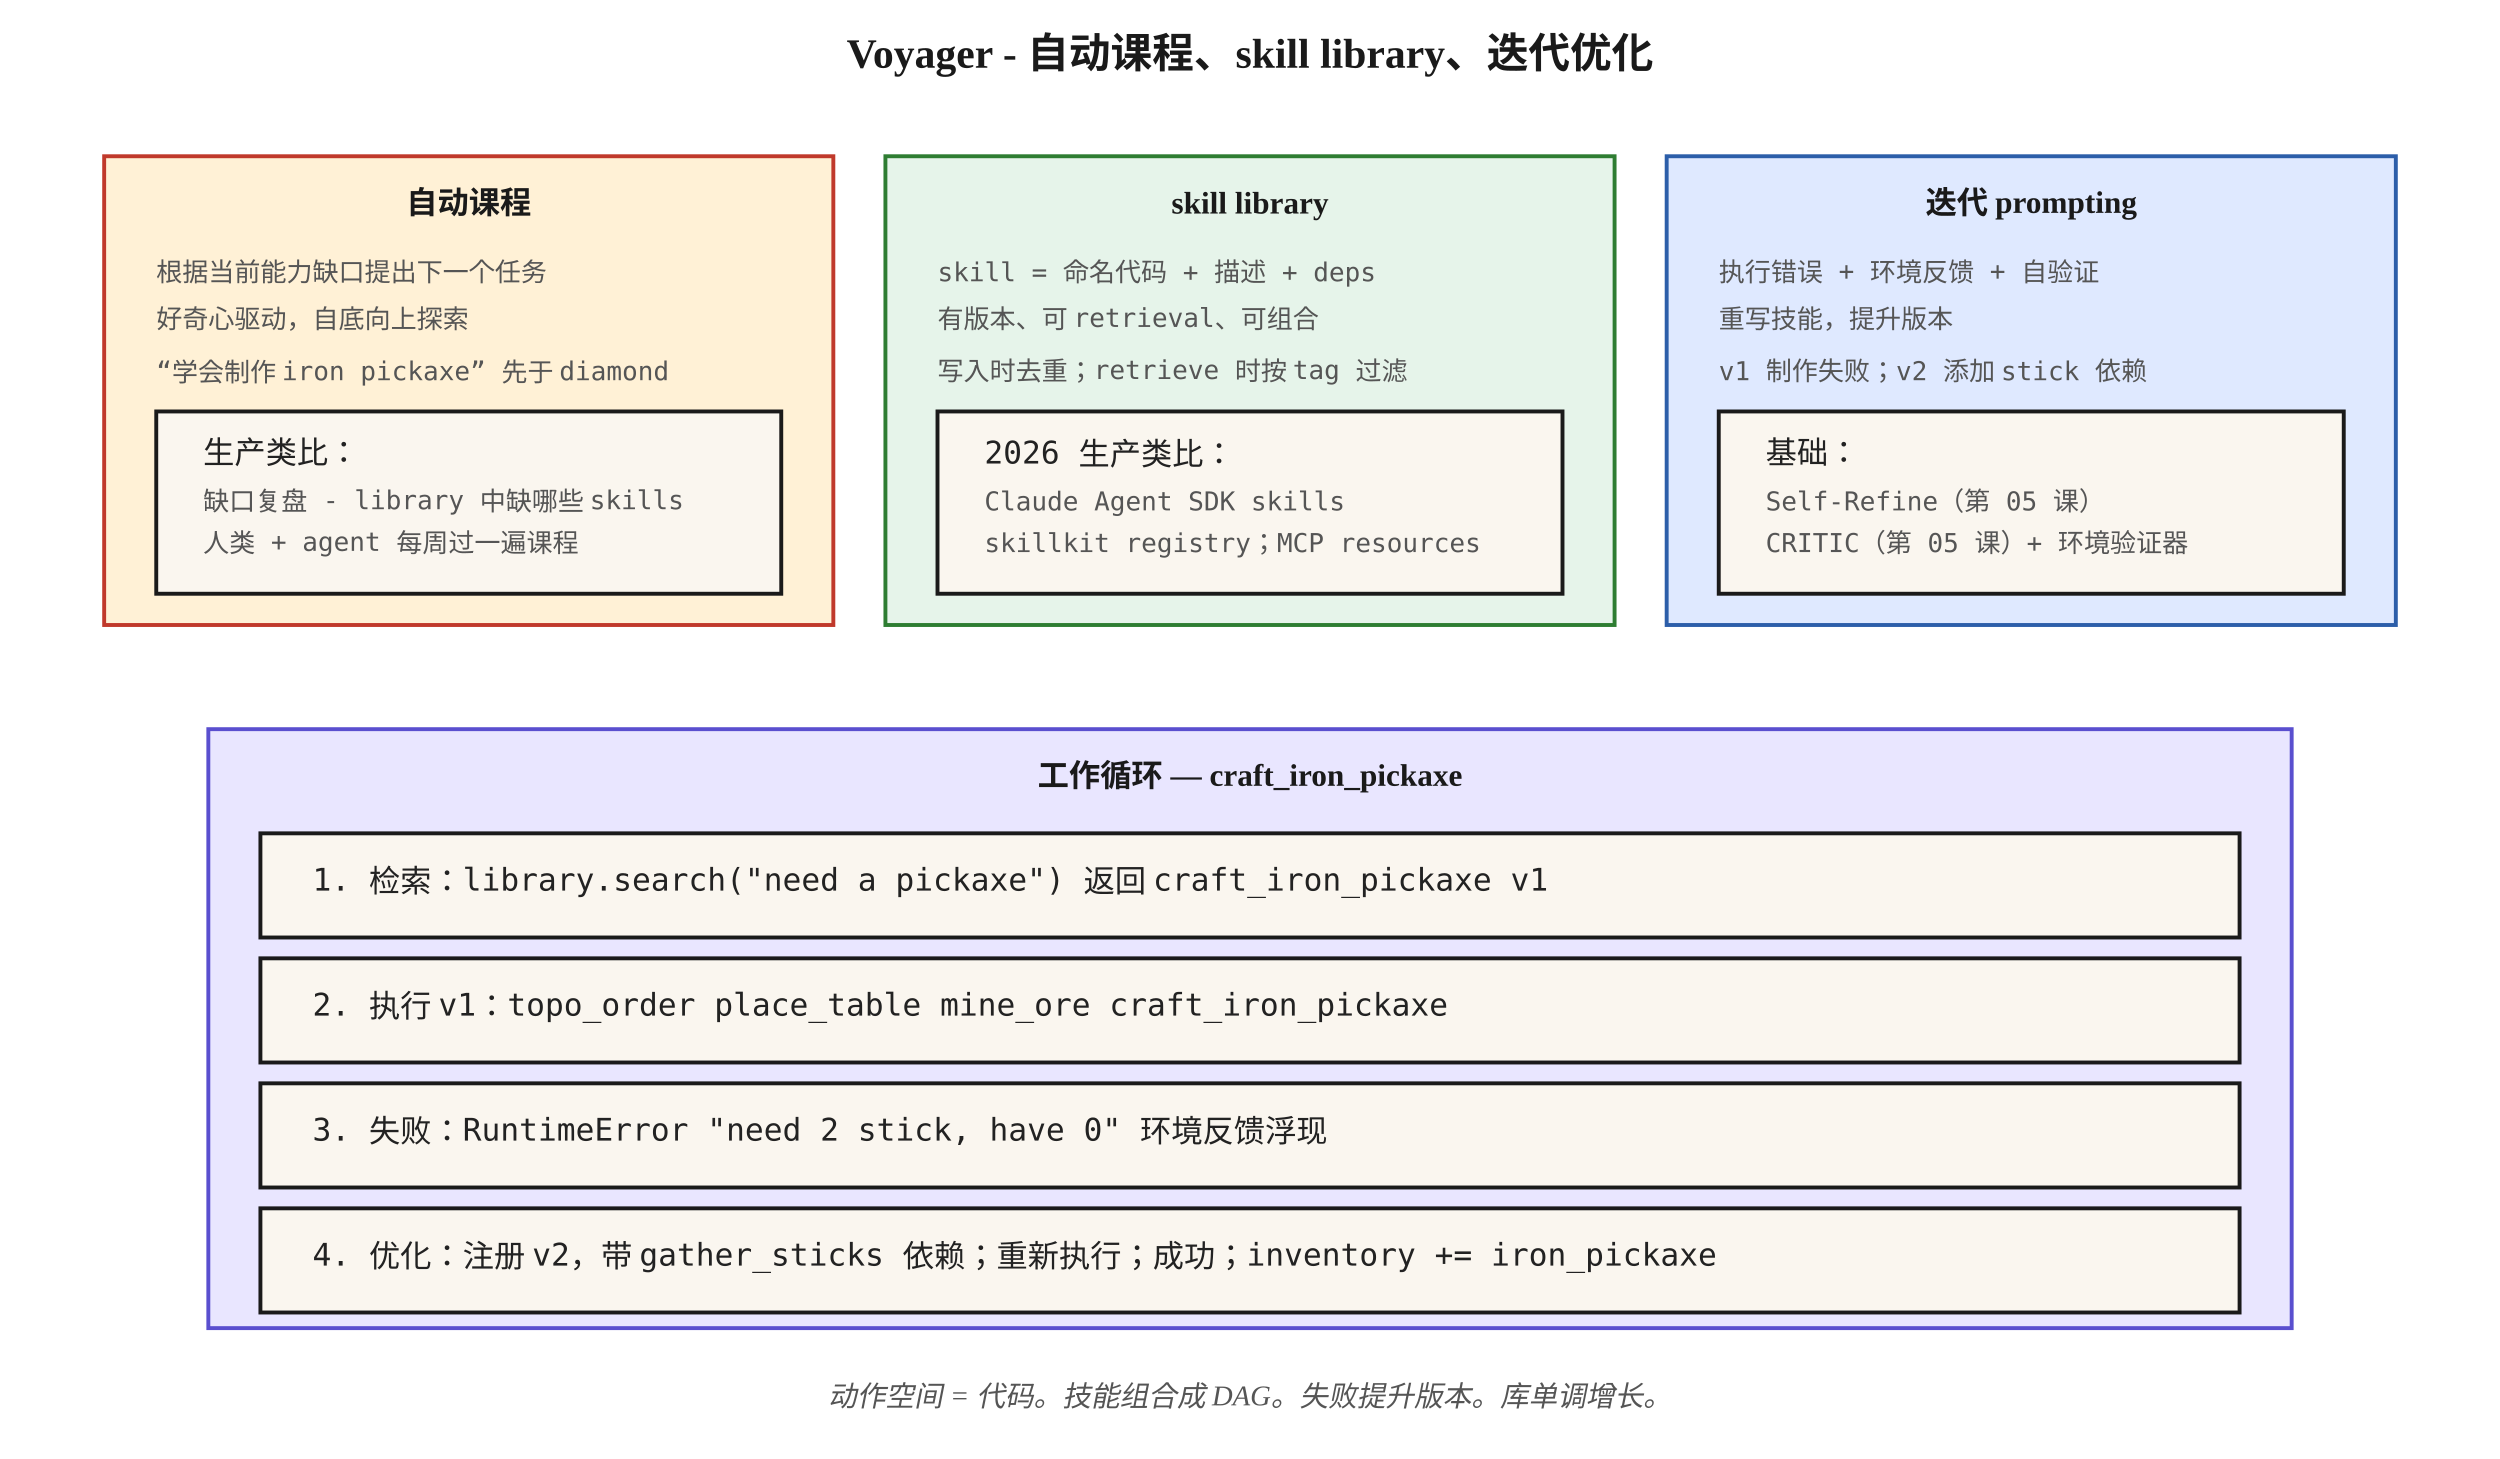
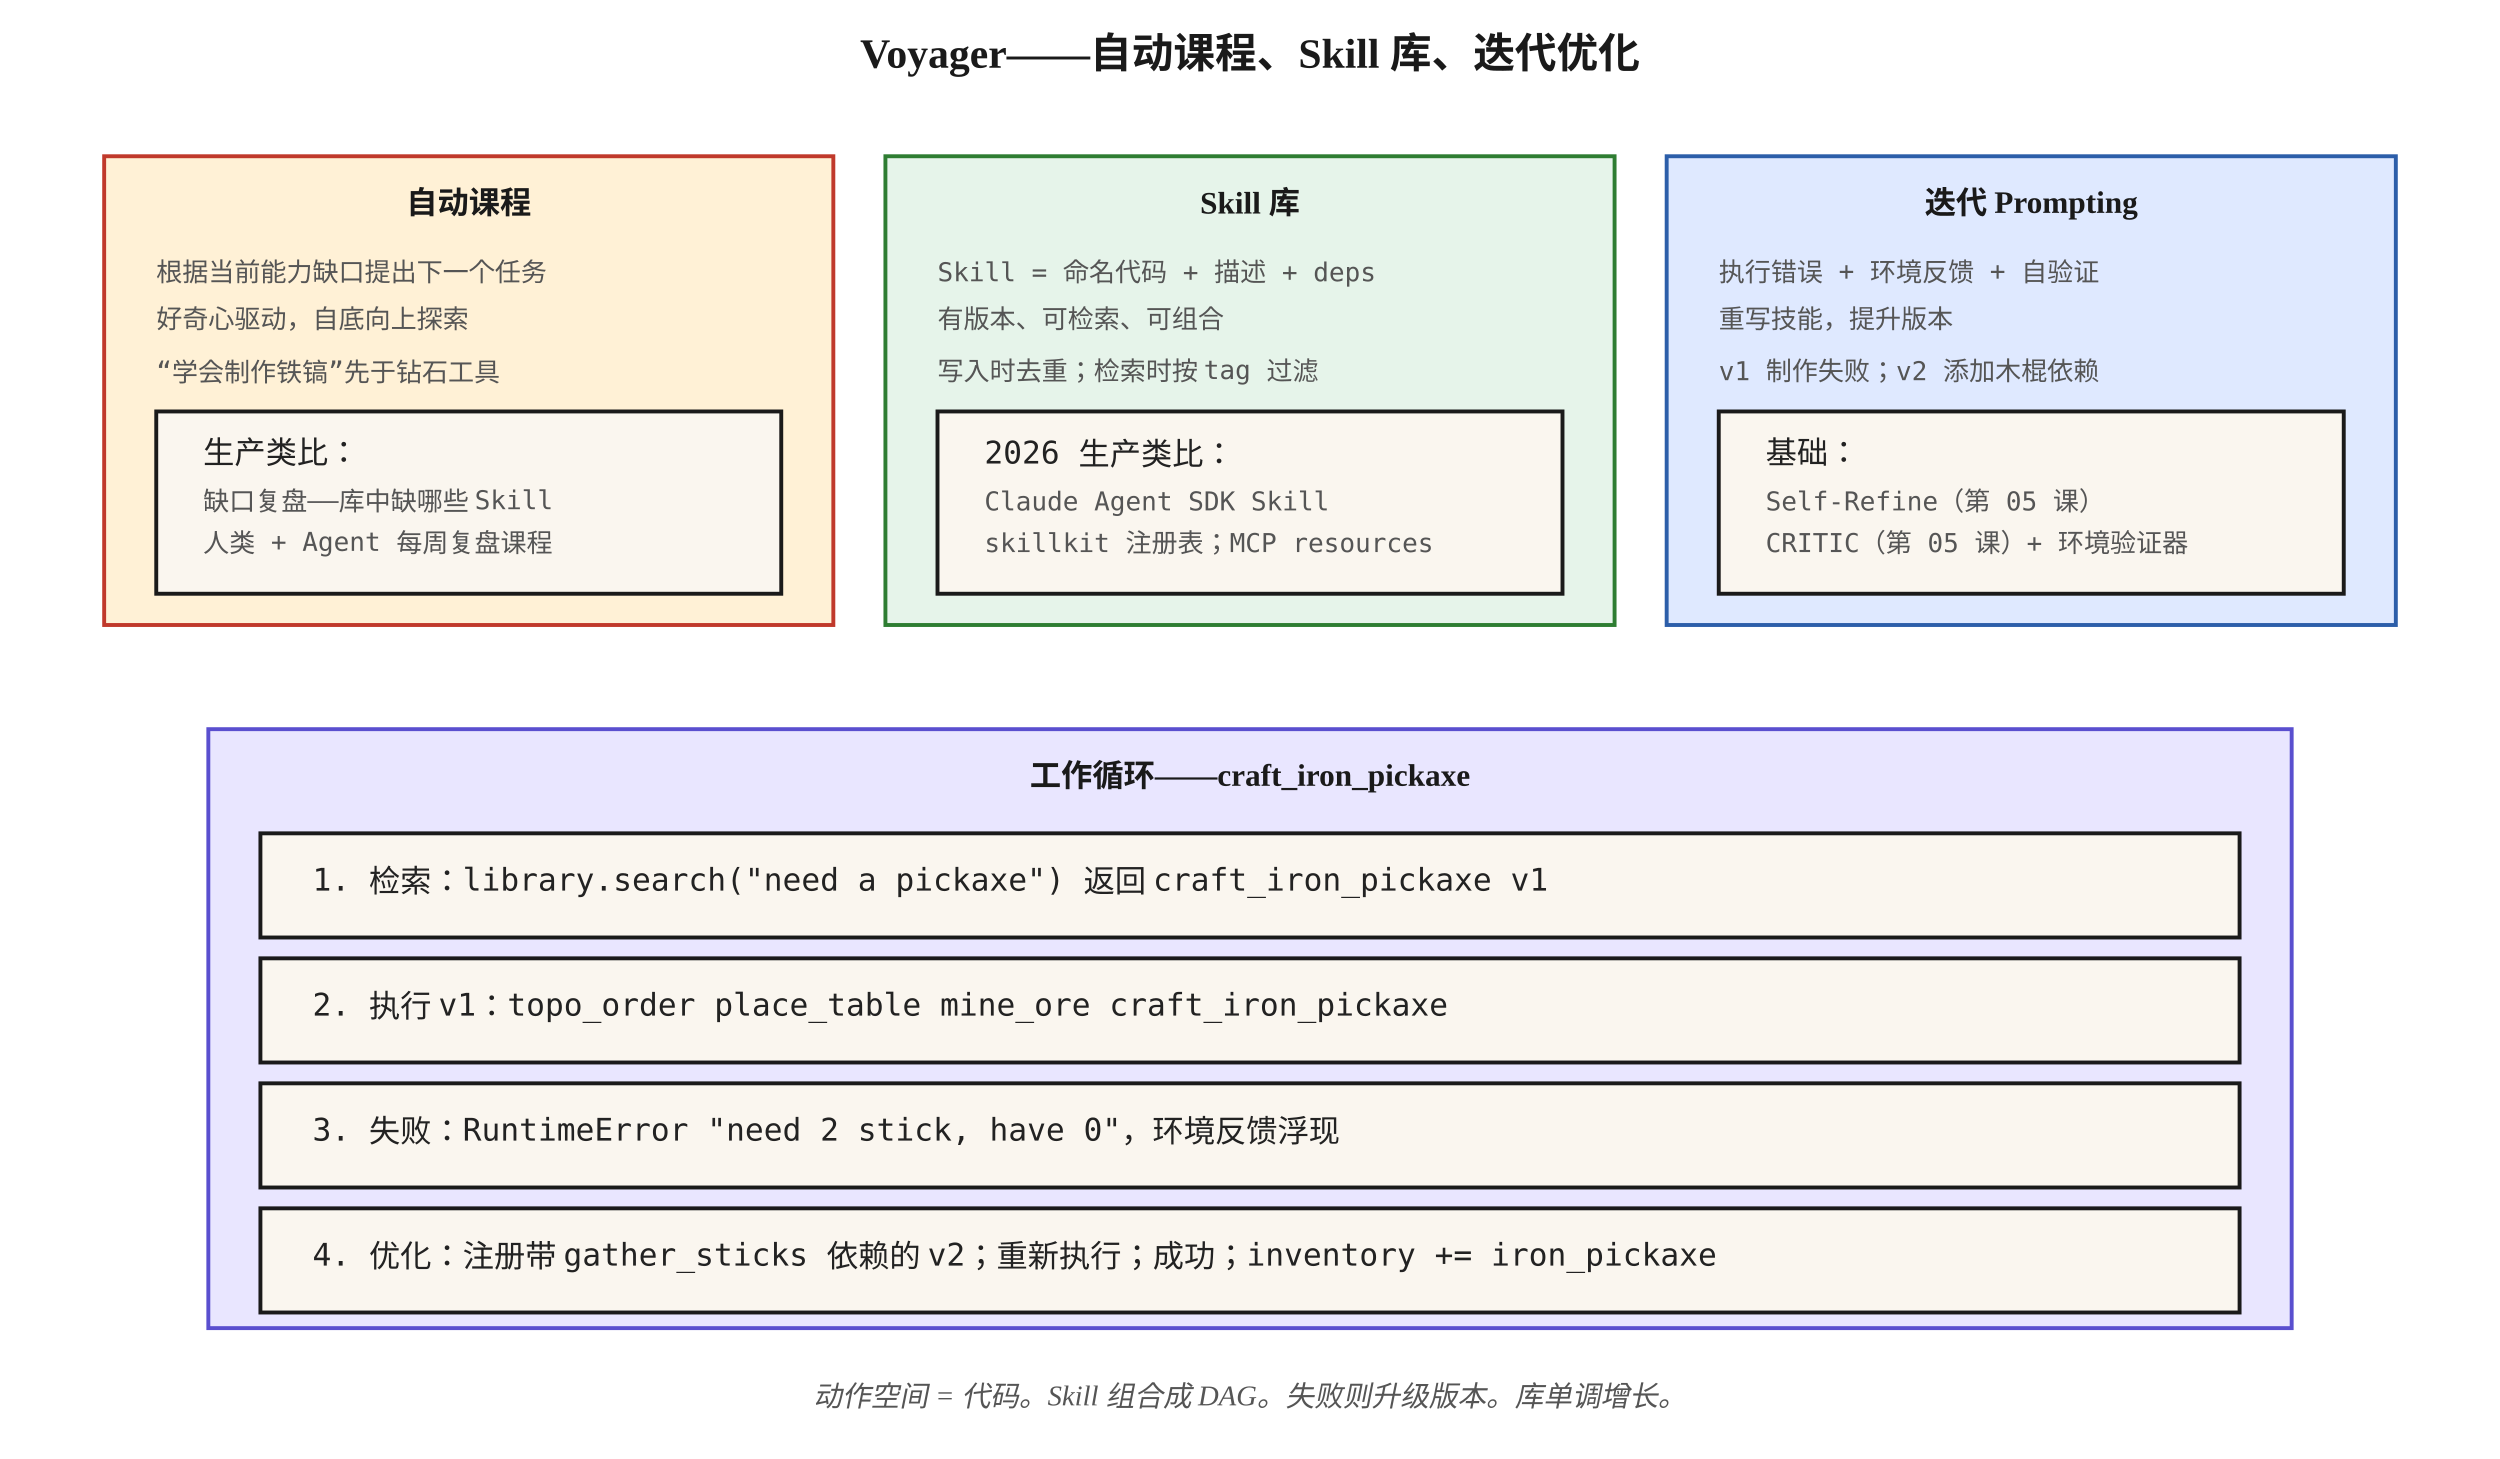
<svg xmlns="http://www.w3.org/2000/svg" viewBox="0 0 960 560" font-family="Georgia, 'Times New Roman', serif">
  <defs>
    <marker id="arrow" viewBox="0 0 10 10" refX="9" refY="5" markerWidth="6" markerHeight="6" orient="auto">
      <path d="M0,0 L10,5 L0,10 z" fill="#1a1a1a" />
    </marker>
    <style>
      .box { fill: #faf6ef; stroke: #1a1a1a; stroke-width: 1.5; }
      .curr { fill: #fff1d6; stroke: #c0392b; stroke-width: 1.5; }
      .lib { fill: #e6f4ea; stroke: #2e7d32; stroke-width: 1.5; }
      .iter { fill: #dfe9ff; stroke: #2c5ea9; stroke-width: 1.5; }
      .env { fill: #e9e6ff; stroke: #5a4fcf; stroke-width: 1.5; }
      .step { font-size: 12px; font-family: 'Menlo', monospace; fill: #222; }
      .small { font-size: 10px; font-family: 'Menlo', monospace; fill: #555; }
      .caption { font-size: 11px; fill: #555; font-style: italic; }
      .title { font-size: 16px; font-weight: 700; fill: #1a1a1a; }
      .head { font-size: 12px; font-weight: 700; fill: #1a1a1a; }
    </style>
  </defs>
-   <text x="480" y="26" text-anchor="middle" class="title">Voyager - 自动课程、skill library、迭代优化</text>
+   <text x="480" y="26" text-anchor="middle" class="title">Voyager——自动课程、Skill 库、迭代优化</text>
  <rect x="40" y="60" width="280" height="180" class="curr" />
  <text x="180" y="82" text-anchor="middle" class="head">自动课程</text>
  <text x="60" y="108" class="small">根据当前能力缺口提出下一个任务</text>
  <text x="60" y="126" class="small">好奇心驱动，自底向上探索</text>
-   <text x="60" y="146" class="small">“学会制作 iron pickaxe” 先于 diamond</text>
+   <text x="60" y="146" class="small">“学会制作铁镐”先于钻石工具</text>
  <rect x="60" y="158" width="240" height="70" class="box" />
  <text x="78" y="178" class="step">生产类比：</text>
-   <text x="78" y="196" class="small">缺口复盘 - library 中缺哪些 skills</text>
-   <text x="78" y="212" class="small">人类 + agent 每周过一遍课程</text>
+   <text x="78" y="196" class="small">缺口复盘——库中缺哪些 Skill</text>
+   <text x="78" y="212" class="small">人类 + Agent 每周复盘课程</text>
  <rect x="340" y="60" width="280" height="180" class="lib" />
-   <text x="480" y="82" text-anchor="middle" class="head">skill library</text>
-   <text x="360" y="108" class="small">skill = 命名代码 + 描述 + deps</text>
-   <text x="360" y="126" class="small">有版本、可 retrieval、可组合</text>
-   <text x="360" y="146" class="small">写入时去重；retrieve 时按 tag 过滤</text>
+   <text x="480" y="82" text-anchor="middle" class="head">Skill 库</text>
+   <text x="360" y="108" class="small">Skill = 命名代码 + 描述 + deps</text>
+   <text x="360" y="126" class="small">有版本、可检索、可组合</text>
+   <text x="360" y="146" class="small">写入时去重；检索时按 tag 过滤</text>
  <rect x="360" y="158" width="240" height="70" class="box" />
  <text x="378" y="178" class="step">2026 生产类比：</text>
-   <text x="378" y="196" class="small">Claude Agent SDK skills</text>
-   <text x="378" y="212" class="small">skillkit registry；MCP resources</text>
+   <text x="378" y="196" class="small">Claude Agent SDK Skill</text>
+   <text x="378" y="212" class="small">skillkit 注册表；MCP resources</text>
  <rect x="640" y="60" width="280" height="180" class="iter" />
-   <text x="780" y="82" text-anchor="middle" class="head">迭代 prompting</text>
+   <text x="780" y="82" text-anchor="middle" class="head">迭代 Prompting</text>
  <text x="660" y="108" class="small">执行错误 + 环境反馈 + 自验证</text>
  <text x="660" y="126" class="small">重写技能，提升版本</text>
-   <text x="660" y="146" class="small">v1 制作失败；v2 添加 stick 依赖</text>
+   <text x="660" y="146" class="small">v1 制作失败；v2 添加木棍依赖</text>
  <rect x="660" y="158" width="240" height="70" class="box" />
  <text x="678" y="178" class="step">基础：</text>
  <text x="678" y="196" class="small">Self-Refine（第 05 课）</text>
  <text x="678" y="212" class="small">CRITIC（第 05 课）+ 环境验证器</text>
  <rect x="80" y="280" width="800" height="230" class="env" />
-   <text x="480" y="302" text-anchor="middle" class="head">工作循环 — craft_iron_pickaxe</text>
+   <text x="480" y="302" text-anchor="middle" class="head">工作循环——craft_iron_pickaxe</text>
  <rect x="100" y="320" width="760" height="40" class="box" />
  <text x="120" y="342" class="step">1. 检索：library.search("need a pickaxe") 返回 craft_iron_pickaxe v1</text>
  <rect x="100" y="368" width="760" height="40" class="box" />
  <text x="120" y="390" class="step">2. 执行 v1：topo_order  place_table  mine_ore  craft_iron_pickaxe</text>
  <rect x="100" y="416" width="760" height="40" class="box" />
-   <text x="120" y="438" class="step">3. 失败：RuntimeError "need 2 stick, have 0" 环境反馈浮现</text>
+   <text x="120" y="438" class="step">3. 失败：RuntimeError "need 2 stick, have 0"，环境反馈浮现</text>
  <rect x="100" y="464" width="760" height="40" class="box" />
-   <text x="120" y="486" class="step">4. 优化：注册 v2，带 gather_sticks 依赖；重新执行；成功；inventory += iron_pickaxe</text>
-   <text x="480" y="540" text-anchor="middle" class="caption">动作空间 = 代码。技能组合成 DAG。失败提升版本。库单调增长。</text>
+   <text x="120" y="486" class="step">4. 优化：注册带 gather_sticks 依赖的 v2；重新执行；成功；inventory += iron_pickaxe</text>
+   <text x="480" y="540" text-anchor="middle" class="caption">动作空间 = 代码。Skill 组合成 DAG。失败则升级版本。库单调增长。</text>
</svg>
